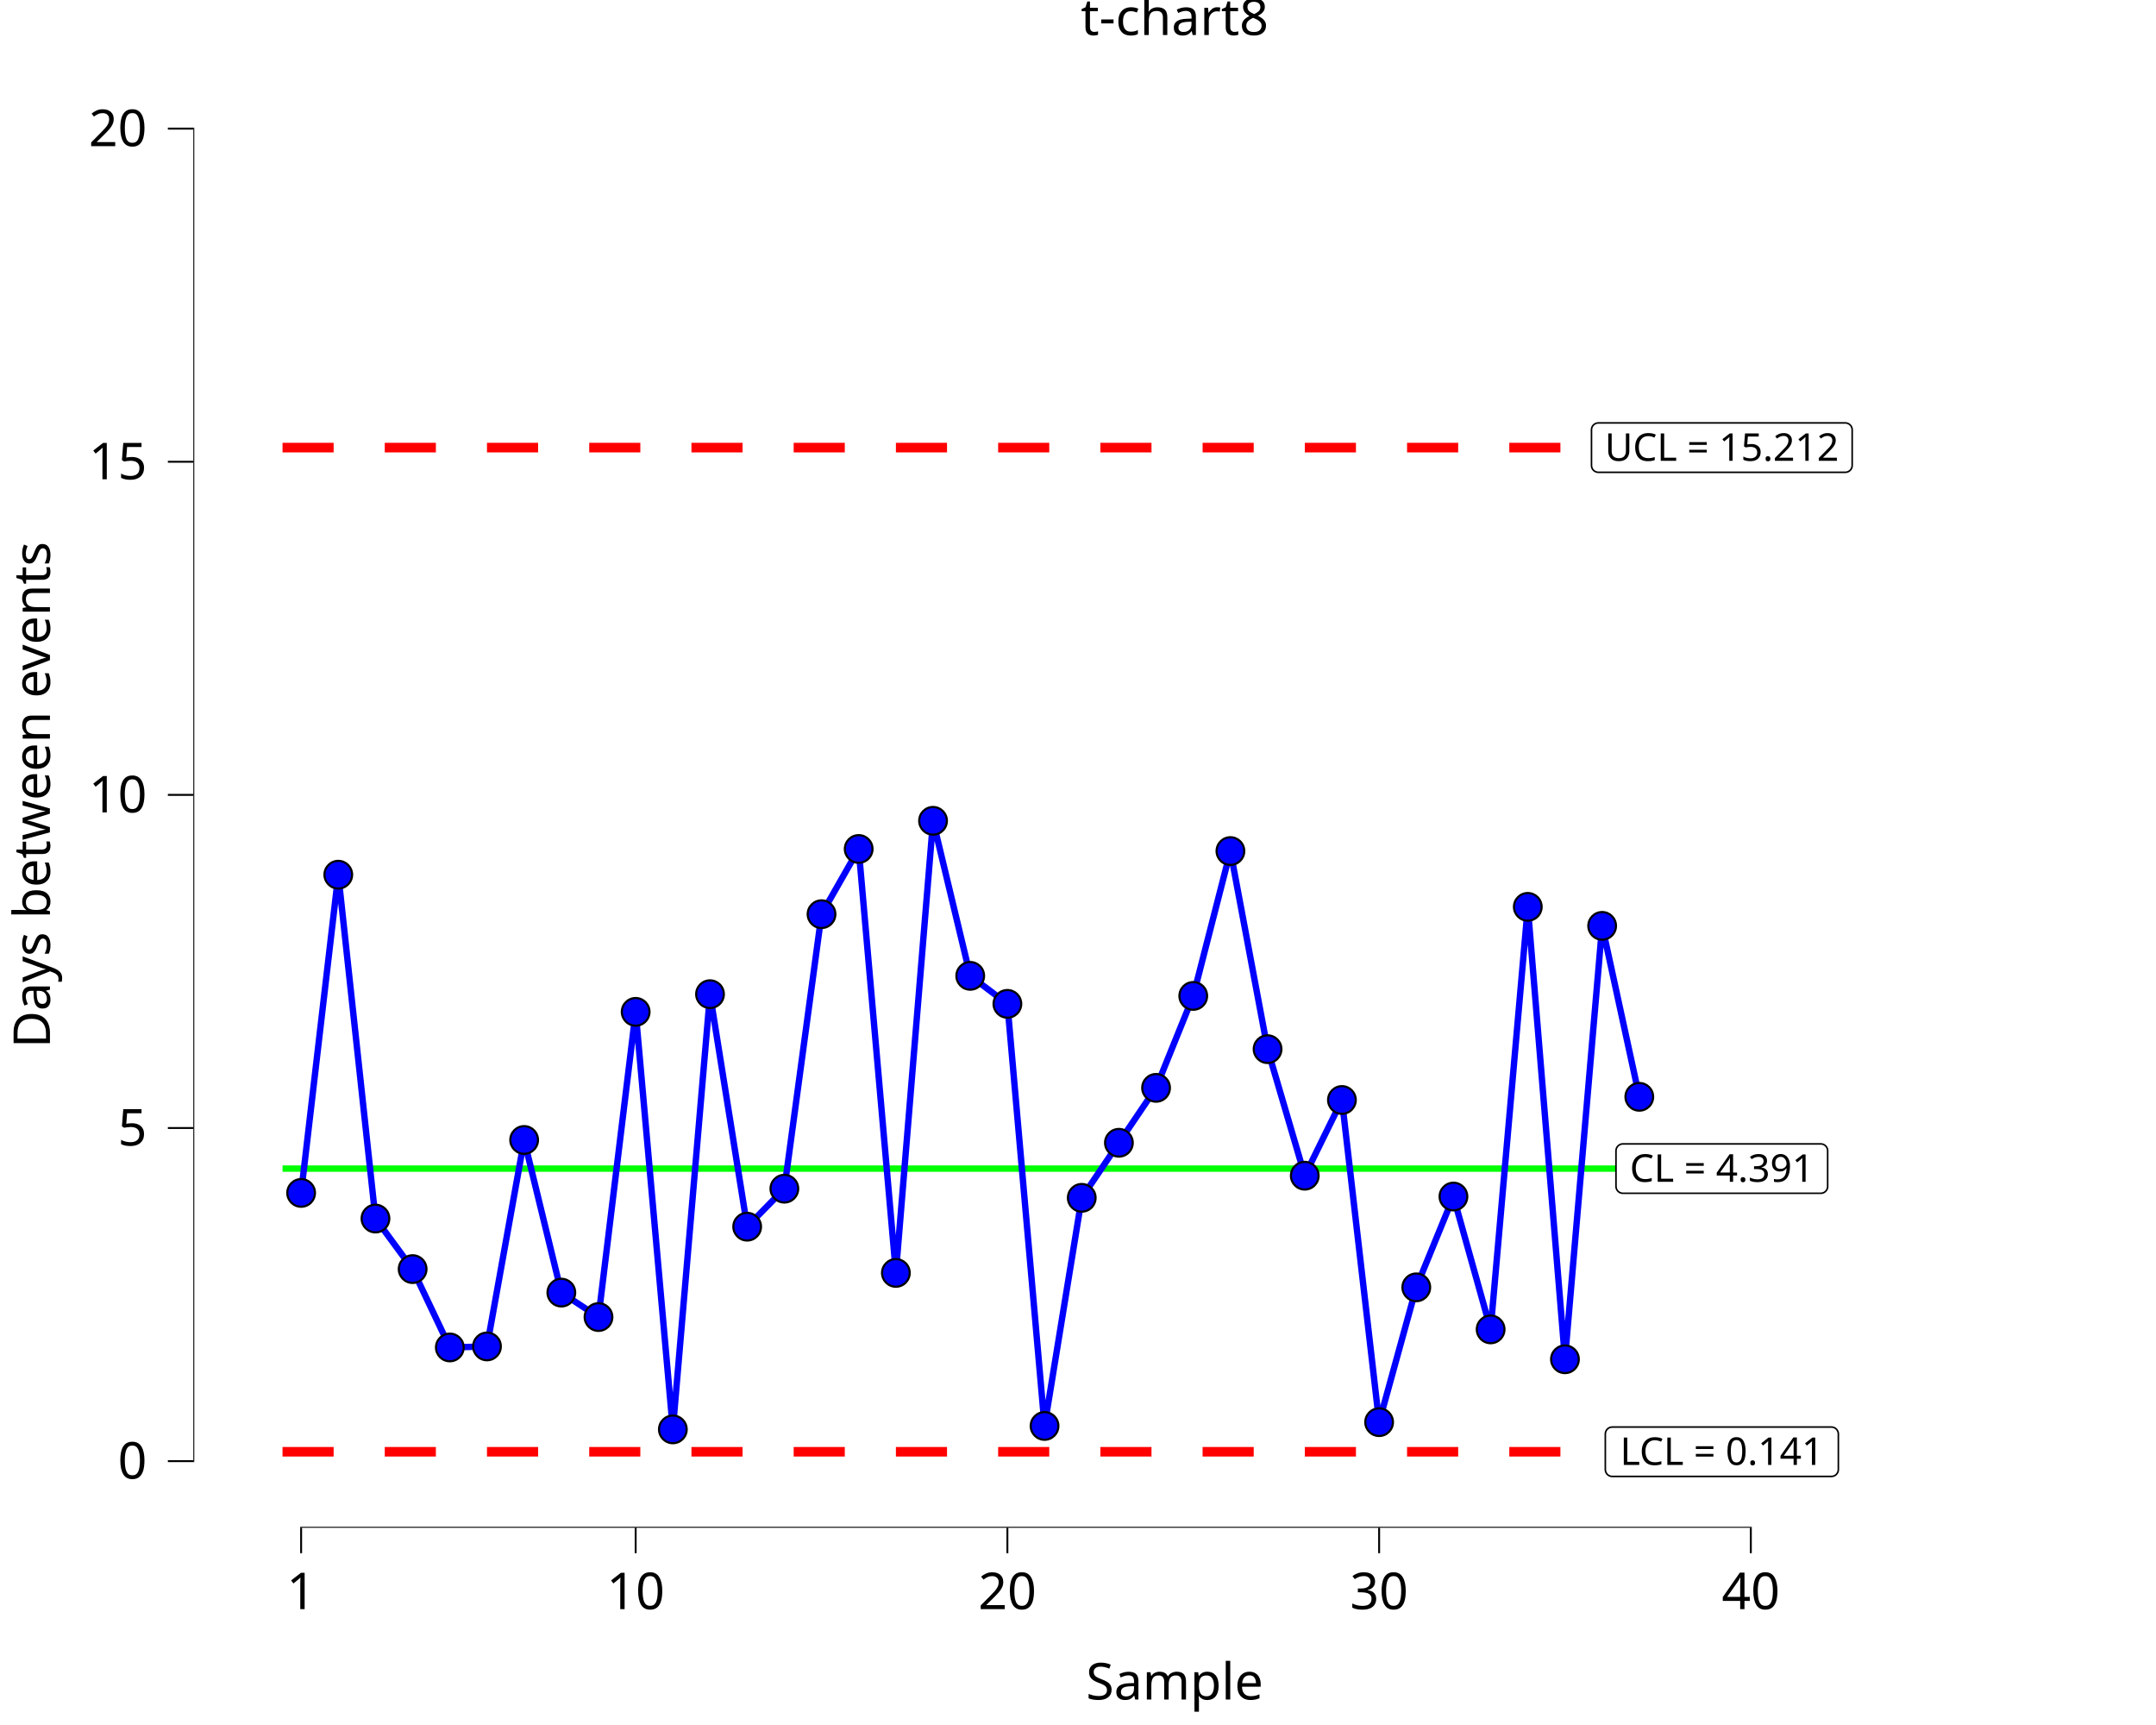
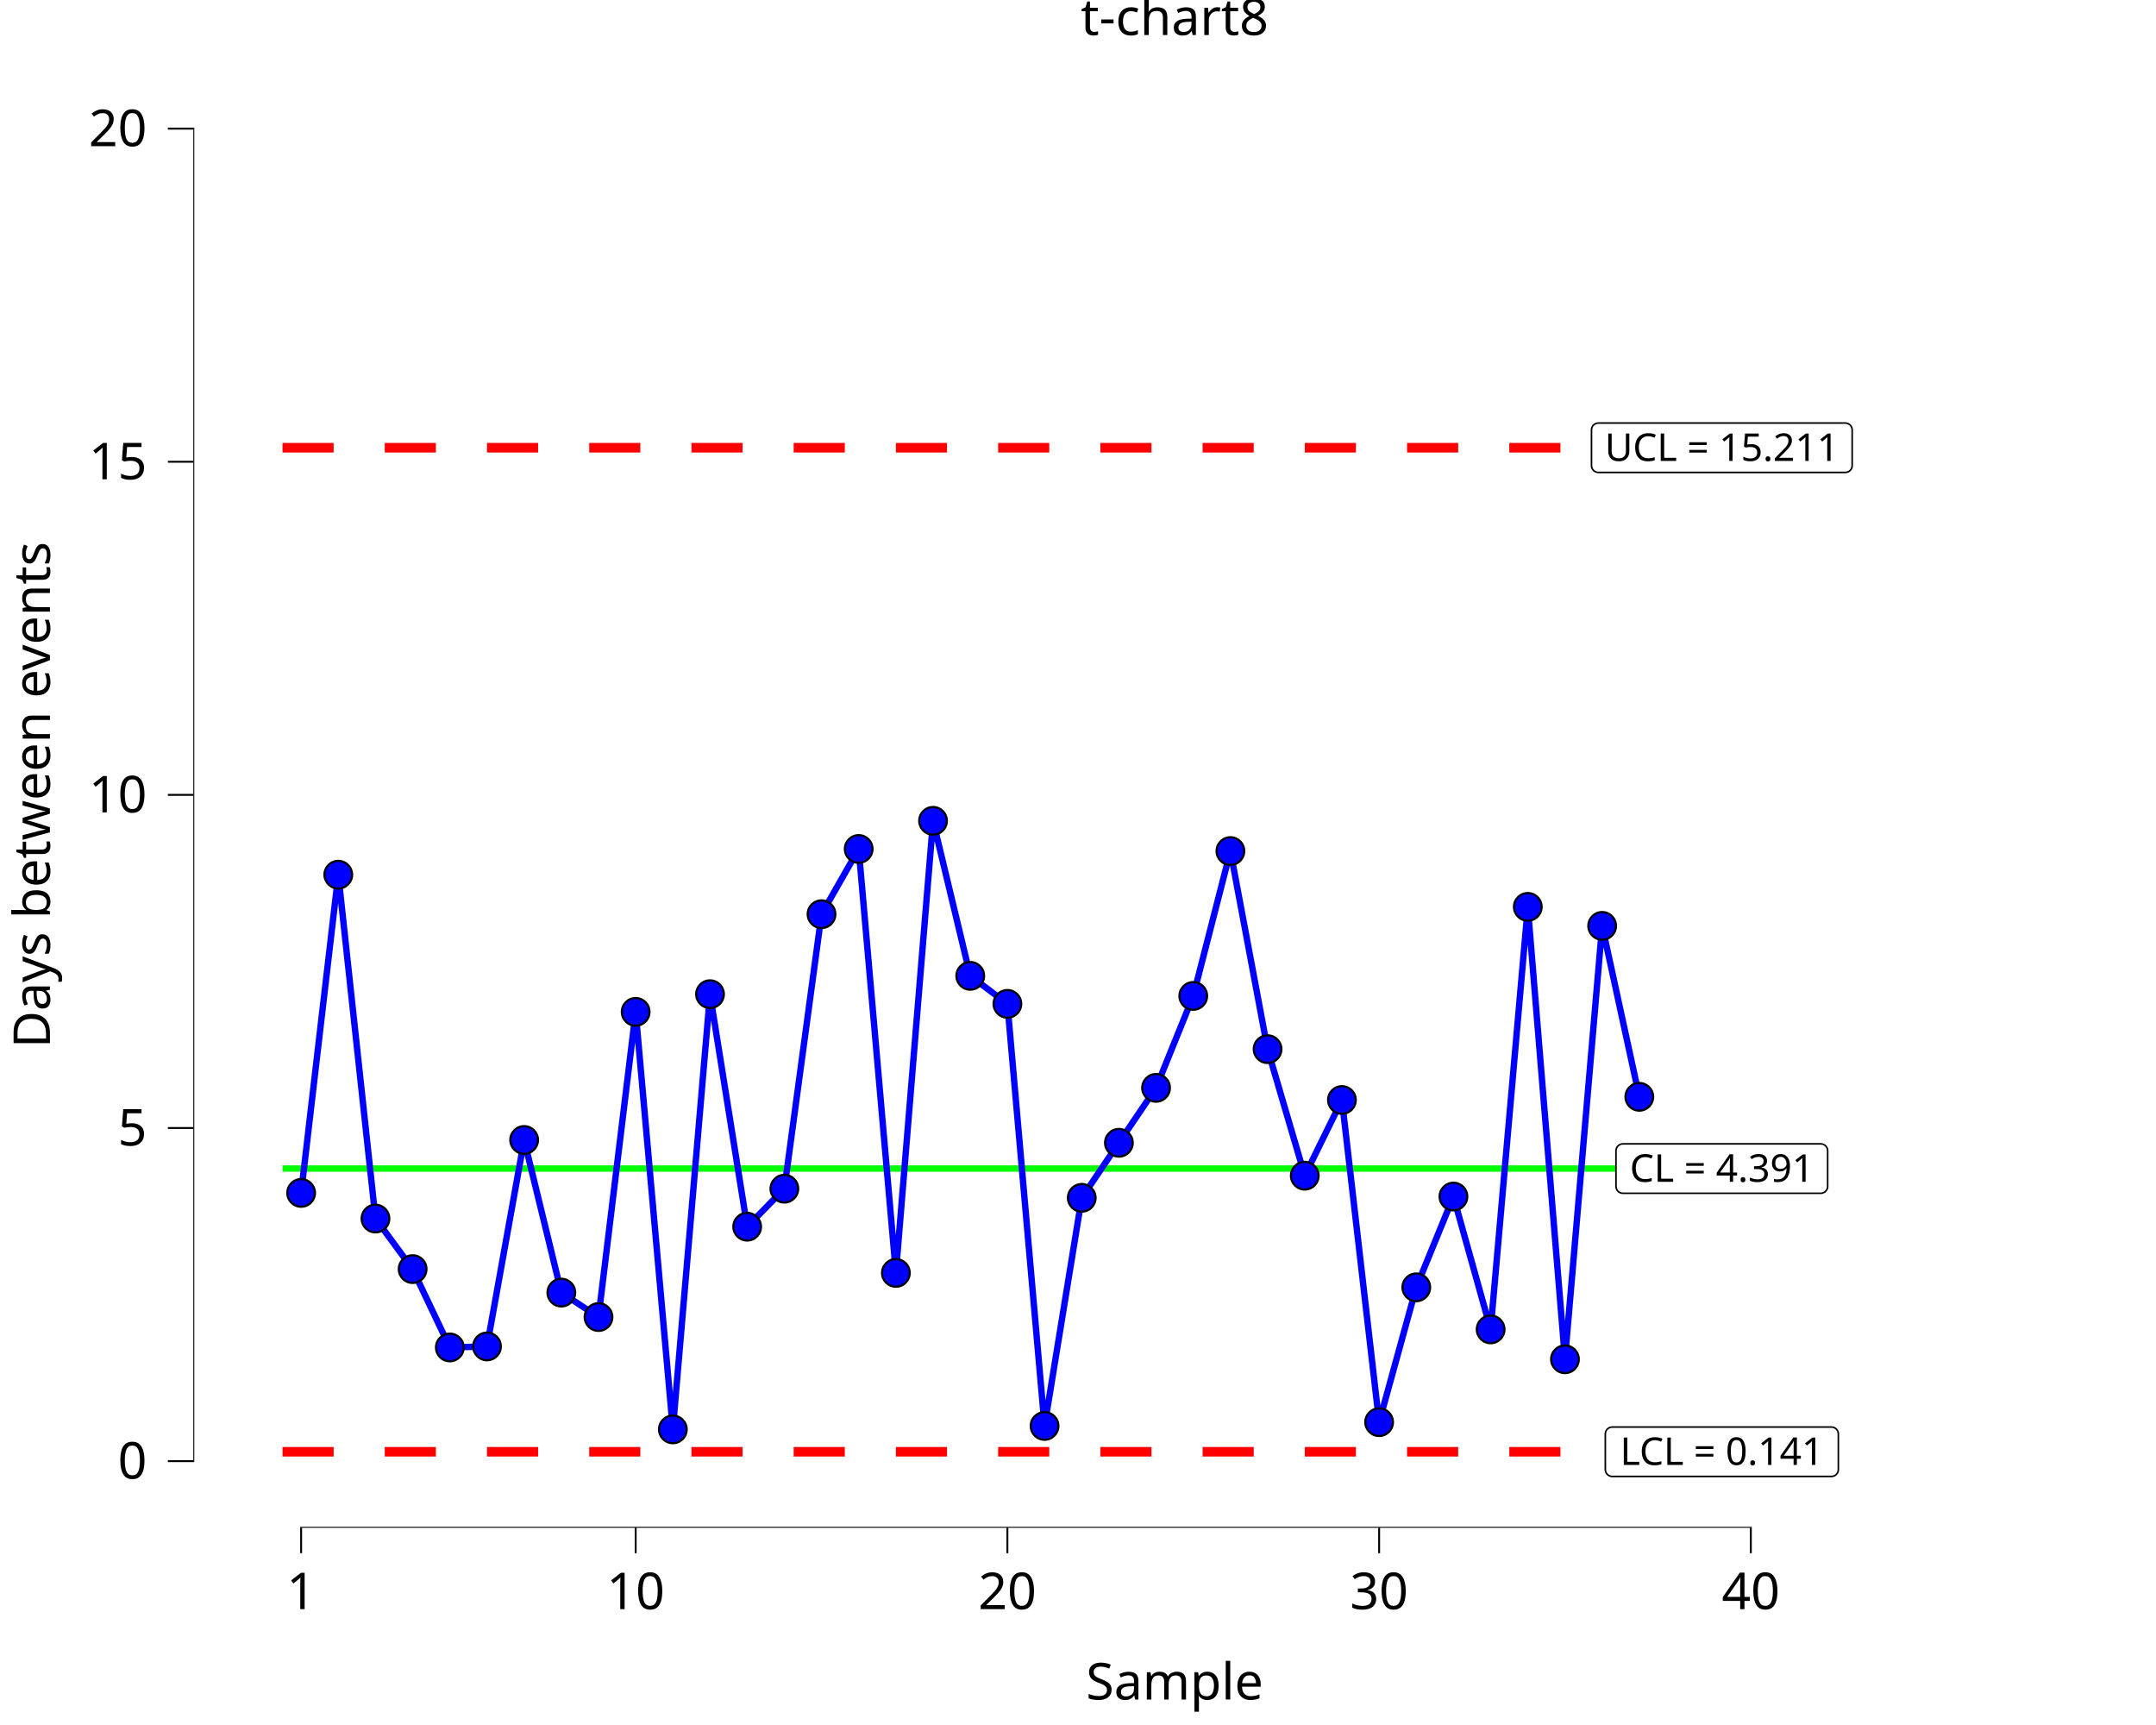
<svg xmlns="http://www.w3.org/2000/svg" class="svglite" data-engine-version="2.0" width="720.00pt" height="576.00pt" viewBox="0 0 720.00 576.00">
  <defs>
    <style type="text/css">
    .svglite line, .svglite polyline, .svglite polygon, .svglite path, .svglite rect, .svglite circle {
      fill: none;
      stroke: #000000;
      stroke-linecap: round;
      stroke-linejoin: round;
      stroke-miterlimit: 10.00;
    }
  </style>
  </defs>
  <rect width="100%" height="100%" style="stroke: none; fill: #FFFFFF;" />
  <defs>
    <clipPath id="cpMC4wMHw3MjAuMDB8MC4wMHw1NzYuMDA=">
      <rect x="0.00" y="0.00" width="720.00" height="576.00" />
    </clipPath>
  </defs>
  <g clip-path="url(#cpMC4wMHw3MjAuMDB8MC4wMHw1NzYuMDA=)">
    <rect x="-0" y="0.00" width="720.00" height="576.00" style="stroke-width: 10.67; stroke: none;" />
  </g>
  <defs>
    <clipPath id="cpNjQuNTZ8NzIwLjAwfDIwLjcxfDUxMC4xNA==">
      <rect x="64.56" y="20.71" width="655.44" height="489.43" />
    </clipPath>
  </defs>
  <g clip-path="url(#cpNjQuNTZ8NzIwLjAwfDIwLjcxfDUxMC4xNA==)">
    <rect x="64.56" y="20.71" width="655.44" height="489.43" style="stroke-width: 10.67; stroke: none;" />
-     <polyline points="94.35,390.21 106.77,390.21 106.77,390.21 119.18,390.21 119.18,390.21 131.59,390.21 131.59,390.21 144.01,390.21 144.01,390.21 156.42,390.21 156.42,390.21 168.84,390.21 168.84,390.21 181.25,390.21 181.25,390.21 193.66,390.21 193.66,390.21 206.08,390.21 206.08,390.21 218.49,390.21 218.49,390.21 230.90,390.21 230.90,390.21 243.32,390.21 243.32,390.21 255.73,390.21 255.73,390.21 268.14,390.21 268.14,390.21 280.56,390.21 280.56,390.21 292.97,390.21 292.97,390.21 305.39,390.21 305.39,390.21 317.80,390.21 317.80,390.21 330.21,390.21 330.21,390.21 342.63,390.21 342.63,390.21 355.04,390.21 355.04,390.21 367.45,390.21 367.45,390.21 379.87,390.21 379.87,390.21 392.28,390.21 392.28,390.21 404.69,390.21 404.69,390.21 417.11,390.21 417.11,390.21 429.52,390.21 429.52,390.21 441.94,390.21 441.94,390.21 454.35,390.21 454.35,390.21 466.76,390.21 466.76,390.21 479.18,390.21 479.18,390.21 491.59,390.21 491.59,390.21 504.00,390.21 504.00,390.21 516.42,390.21 516.42,390.21 528.83,390.21 528.83,390.21 541.24,390.21 541.24,390.21 553.66,390.21 553.66,390.21 " style="stroke-width: 2.13; stroke: #00FF00; stroke-linecap: butt;" />
-     <polyline points="94.35,149.46 106.77,149.46 106.77,149.46 119.18,149.46 119.18,149.46 131.59,149.46 131.59,149.46 144.01,149.46 144.01,149.46 156.42,149.46 156.42,149.46 168.84,149.46 168.84,149.46 181.25,149.46 181.25,149.46 193.66,149.46 193.66,149.46 206.08,149.46 206.08,149.46 218.49,149.46 218.49,149.46 230.90,149.46 230.90,149.46 243.32,149.46 243.32,149.46 255.73,149.46 255.73,149.46 268.14,149.46 268.14,149.46 280.56,149.46 280.56,149.46 292.97,149.46 292.97,149.46 305.39,149.46 305.39,149.46 317.80,149.46 317.80,149.46 330.21,149.46 330.21,149.46 342.63,149.46 342.63,149.46 355.04,149.46 355.04,149.46 367.45,149.46 367.45,149.46 379.87,149.46 379.87,149.46 392.28,149.46 392.28,149.46 404.69,149.46 404.69,149.46 417.11,149.46 417.11,149.46 429.52,149.46 429.52,149.46 441.94,149.46 441.94,149.46 454.35,149.46 454.35,149.46 466.76,149.46 466.76,149.46 479.18,149.46 479.18,149.46 491.59,149.46 491.59,149.46 504.00,149.46 504.00,149.46 516.42,149.46 516.42,149.46 528.83,149.46 528.83,149.46 541.24,149.46 541.24,149.46 553.66,149.46 553.66,149.46 " style="stroke-width: 3.20; stroke: #FF0000; stroke-dasharray: 17.07,17.07; stroke-linecap: butt;" />
+     <polyline points="94.35,390.20 106.77,390.20 106.77,390.20 119.18,390.20 119.18,390.20 131.59,390.20 131.59,390.20 144.01,390.20 144.01,390.20 156.42,390.20 156.42,390.20 168.84,390.20 168.84,390.20 181.25,390.20 181.25,390.20 193.66,390.20 193.66,390.20 206.08,390.20 206.08,390.20 218.49,390.20 218.49,390.20 230.90,390.20 230.90,390.20 243.32,390.20 243.32,390.20 255.73,390.20 255.73,390.20 268.14,390.20 268.14,390.20 280.56,390.20 280.56,390.20 292.97,390.20 292.97,390.20 305.39,390.20 305.39,390.20 317.80,390.20 317.80,390.20 330.21,390.20 330.21,390.20 342.63,390.20 342.63,390.20 355.04,390.20 355.04,390.20 367.45,390.20 367.45,390.20 379.87,390.20 379.87,390.20 392.28,390.20 392.28,390.20 404.69,390.20 404.69,390.20 417.11,390.20 417.11,390.20 429.52,390.20 429.52,390.20 441.94,390.20 441.94,390.20 454.35,390.20 454.35,390.20 466.76,390.20 466.76,390.20 479.18,390.20 479.18,390.20 491.59,390.20 491.59,390.20 504.00,390.20 504.00,390.20 516.42,390.20 516.42,390.20 528.83,390.20 528.83,390.20 541.24,390.20 541.24,390.20 553.66,390.20 553.66,390.20 " style="stroke-width: 2.13; stroke: #00FF00; stroke-linecap: butt;" />
+     <polyline points="94.35,149.50 106.77,149.50 106.77,149.50 119.18,149.50 119.18,149.50 131.59,149.50 131.59,149.50 144.01,149.50 144.01,149.50 156.42,149.50 156.42,149.50 168.84,149.50 168.84,149.50 181.25,149.50 181.25,149.50 193.66,149.50 193.66,149.50 206.08,149.50 206.08,149.50 218.49,149.50 218.49,149.50 230.90,149.50 230.90,149.50 243.32,149.50 243.32,149.50 255.73,149.50 255.73,149.50 268.14,149.50 268.14,149.50 280.56,149.50 280.56,149.50 292.97,149.50 292.97,149.50 305.39,149.50 305.39,149.50 317.80,149.50 317.80,149.50 330.21,149.50 330.21,149.50 342.63,149.50 342.63,149.50 355.04,149.50 355.04,149.50 367.45,149.50 367.45,149.50 379.87,149.50 379.87,149.50 392.28,149.50 392.28,149.50 404.69,149.50 404.69,149.50 417.11,149.50 417.11,149.50 429.52,149.50 429.52,149.50 441.94,149.50 441.94,149.50 454.35,149.50 454.35,149.50 466.76,149.50 466.76,149.50 479.18,149.50 479.18,149.50 491.59,149.50 491.59,149.50 504.00,149.50 504.00,149.50 516.42,149.50 516.42,149.50 528.83,149.50 528.83,149.50 541.24,149.50 541.24,149.50 553.66,149.50 553.66,149.50 " style="stroke-width: 3.20; stroke: #FF0000; stroke-dasharray: 17.07,17.07; stroke-linecap: butt;" />
    <polyline points="94.35,484.76 106.77,484.76 106.77,484.76 119.18,484.76 119.18,484.76 131.59,484.76 131.59,484.76 144.01,484.76 144.01,484.76 156.42,484.76 156.42,484.76 168.84,484.76 168.84,484.76 181.25,484.76 181.25,484.76 193.66,484.76 193.66,484.76 206.08,484.76 206.08,484.76 218.49,484.76 218.49,484.76 230.90,484.76 230.90,484.76 243.32,484.76 243.32,484.76 255.73,484.76 255.73,484.76 268.14,484.76 268.14,484.76 280.56,484.76 280.56,484.76 292.97,484.76 292.97,484.76 305.39,484.76 305.39,484.76 317.80,484.76 317.80,484.76 330.21,484.76 330.21,484.76 342.63,484.76 342.63,484.76 355.04,484.76 355.04,484.76 367.45,484.76 367.45,484.76 379.87,484.76 379.87,484.76 392.28,484.76 392.28,484.76 404.69,484.76 404.69,484.76 417.11,484.76 417.11,484.76 429.52,484.76 429.52,484.76 441.94,484.76 441.94,484.76 454.35,484.76 454.35,484.76 466.76,484.76 466.76,484.76 479.18,484.76 479.18,484.76 491.59,484.76 491.59,484.76 504.00,484.76 504.00,484.76 516.42,484.76 516.42,484.76 528.83,484.76 528.83,484.76 541.24,484.76 541.24,484.76 553.66,484.76 553.66,484.76 " style="stroke-width: 3.20; stroke: #FF0000; stroke-dasharray: 17.07,17.07; stroke-linecap: butt;" />
-     <polygon points="541.97,398.45 608.05,398.45 607.96,398.45 608.33,398.44 608.69,398.36 609.04,398.23 609.36,398.05 609.65,397.81 609.89,397.53 610.09,397.22 610.24,396.88 610.33,396.52 610.35,396.15 610.35,396.15 610.35,384.27 610.35,384.27 610.33,383.90 610.24,383.54 610.09,383.19 609.89,382.88 609.65,382.60 609.36,382.37 609.04,382.18 608.69,382.05 608.33,381.98 608.05,381.96 541.97,381.96 542.25,381.98 541.87,381.96 541.51,382.01 541.15,382.11 540.82,382.27 540.51,382.48 540.24,382.74 540.02,383.03 539.85,383.36 539.73,383.71 539.67,384.08 539.66,384.27 539.66,396.15 539.67,395.96 539.67,396.33 539.73,396.70 539.85,397.05 540.02,397.38 540.24,397.68 540.51,397.93 540.82,398.15 541.15,398.30 541.51,398.41 541.87,398.45 " style="stroke-width: 0.53; fill: #FFFFFF;" />
+     <polygon points="541.97,398.45 608.05,398.45 607.96,398.45 608.33,398.43 608.69,398.36 609.04,398.22 609.36,398.04 609.65,397.80 609.89,397.53 610.09,397.21 610.24,396.87 610.33,396.51 610.35,396.14 610.35,396.14 610.35,384.26 610.35,384.26 610.33,383.89 610.24,383.53 610.09,383.19 609.89,382.87 609.65,382.60 609.36,382.36 609.04,382.18 608.69,382.04 608.33,381.97 608.05,381.95 541.97,381.95 542.25,381.97 541.87,381.95 541.51,382.00 541.15,382.10 540.82,382.26 540.51,382.47 540.24,382.73 540.02,383.03 539.85,383.35 539.73,383.71 539.67,384.07 539.66,384.26 539.66,396.14 539.67,395.96 539.67,396.33 539.73,396.69 539.85,397.05 540.02,397.37 540.24,397.67 540.51,397.93 540.82,398.14 541.15,398.30 541.51,398.40 541.87,398.45 " style="stroke-width: 0.53; fill: #FFFFFF;" />
    <text x="575.01" y="394.61" text-anchor="middle" style="font-size: 12.80px; font-family: sans;" textLength="63.01px" lengthAdjust="spacingAndGlyphs">CL = 4.391</text>
-     <polygon points="538.41,493.00 611.61,493.00 611.52,493.00 611.89,492.99 612.25,492.91 612.60,492.78 612.92,492.60 613.21,492.36 613.45,492.08 613.65,491.77 613.80,491.43 613.89,491.07 613.92,490.70 613.92,490.70 613.92,478.82 613.92,478.82 613.89,478.45 613.80,478.09 613.65,477.74 613.45,477.43 613.21,477.15 612.92,476.92 612.60,476.73 612.25,476.60 611.89,476.53 611.61,476.51 538.41,476.51 538.68,476.53 538.31,476.51 537.95,476.56 537.59,476.66 537.25,476.82 536.95,477.03 536.68,477.29 536.46,477.58 536.29,477.91 536.17,478.26 536.11,478.63 536.10,478.82 536.10,490.70 536.11,490.51 536.11,490.89 536.17,491.25 536.29,491.60 536.46,491.93 536.68,492.23 536.95,492.49 537.25,492.70 537.59,492.85 537.95,492.96 538.31,493.00 " style="stroke-width: 0.53; fill: #FFFFFF;" />
+     <polygon points="538.41,493.00 611.61,493.00 611.52,493.00 611.89,492.99 612.25,492.91 612.60,492.78 612.92,492.59 613.21,492.36 613.45,492.08 613.65,491.77 613.80,491.43 613.89,491.07 613.92,490.70 613.92,490.70 613.92,478.81 613.92,478.81 613.89,478.44 613.80,478.08 613.65,477.74 613.45,477.43 613.21,477.15 612.92,476.92 612.60,476.73 612.25,476.60 611.89,476.53 611.61,476.51 538.41,476.51 538.68,476.53 538.31,476.51 537.95,476.56 537.59,476.66 537.25,476.82 536.95,477.03 536.68,477.29 536.46,477.58 536.29,477.91 536.17,478.26 536.11,478.63 536.10,478.81 536.10,490.70 536.11,490.51 536.11,490.88 536.17,491.25 536.29,491.60 536.46,491.93 536.68,492.23 536.95,492.48 537.25,492.69 537.59,492.85 537.95,492.96 538.31,493.00 " style="stroke-width: 0.53; fill: #FFFFFF;" />
    <text x="575.01" y="489.16" text-anchor="middle" style="font-size: 12.80px; font-family: sans;" textLength="70.13px" lengthAdjust="spacingAndGlyphs">LCL = 0.141</text>
-     <polygon points="533.78,157.71 616.24,157.71 616.14,157.71 616.51,157.69 616.88,157.62 617.22,157.49 617.54,157.30 617.83,157.07 618.08,156.79 618.28,156.48 618.42,156.14 618.51,155.78 618.54,155.41 618.54,155.41 618.54,143.52 618.54,143.52 618.51,143.15 618.42,142.79 618.28,142.45 618.08,142.14 617.83,141.86 617.54,141.63 617.22,141.44 616.88,141.31 616.51,141.23 616.24,141.22 533.78,141.22 534.06,141.23 533.69,141.22 533.32,141.26 532.96,141.37 532.63,141.53 532.32,141.74 532.06,141.99 531.83,142.29 531.66,142.62 531.54,142.97 531.49,143.34 531.48,143.52 531.48,155.41 531.49,155.22 531.49,155.59 531.54,155.96 531.66,156.31 531.83,156.64 532.06,156.94 532.32,157.19 532.63,157.40 532.96,157.56 533.32,157.66 533.69,157.71 " style="stroke-width: 0.53; fill: #FFFFFF;" />
-     <text x="575.01" y="153.87" text-anchor="middle" style="font-size: 12.80px; font-family: sans;" textLength="79.38px" lengthAdjust="spacingAndGlyphs">UCL = 15.212</text>
+     <polygon points="533.78,157.75 616.24,157.75 616.14,157.75 616.51,157.73 616.88,157.66 617.22,157.53 617.54,157.34 617.83,157.11 618.08,156.83 618.28,156.52 618.42,156.18 618.51,155.82 618.54,155.45 618.54,155.45 618.54,143.56 618.54,143.56 618.51,143.19 618.42,142.83 618.28,142.49 618.08,142.18 617.83,141.90 617.54,141.67 617.22,141.48 616.88,141.35 616.51,141.27 616.24,141.26 533.78,141.26 534.06,141.27 533.69,141.26 533.32,141.30 532.96,141.41 532.63,141.57 532.32,141.78 532.06,142.03 531.83,142.33 531.66,142.66 531.54,143.01 531.49,143.38 531.48,143.56 531.48,155.45 531.49,155.26 531.49,155.63 531.54,156.00 531.66,156.35 531.83,156.68 532.06,156.97 532.32,157.23 532.63,157.44 532.96,157.60 533.32,157.70 533.69,157.75 " style="stroke-width: 0.53; fill: #FFFFFF;" />
+     <text x="575.01" y="153.91" text-anchor="middle" style="font-size: 12.80px; font-family: sans;" textLength="79.38px" lengthAdjust="spacingAndGlyphs">UCL = 15.211</text>
    <polyline points="100.56,398.33 112.97,292.07 125.39,406.89 137.80,423.77 150.22,449.93 162.63,449.59 175.04,380.65 187.46,431.62 199.87,439.78 212.28,337.87 224.70,477.29 237.11,331.97 249.52,409.61 261.94,396.92 274.35,305.26 286.76,283.48 299.18,425.04 311.59,274.08 324.01,325.85 336.42,335.20 348.83,476.14 361.25,399.97 373.66,381.59 386.07,363.25 398.49,332.55 410.90,284.18 423.31,350.33 435.73,392.58 448.14,367.30 460.56,474.88 472.97,429.86 485.38,399.54 497.80,443.90 510.21,302.81 522.62,453.88 535.04,309.16 547.45,366.24 " style="stroke-width: 2.13; stroke: #0000FF; stroke-linecap: butt;" />
    <circle cx="100.56" cy="398.33" r="4.62" style="stroke-width: 0.71; fill: #0000FF;" />
    <circle cx="112.97" cy="292.07" r="4.62" style="stroke-width: 0.71; fill: #0000FF;" />
    <circle cx="125.39" cy="406.89" r="4.62" style="stroke-width: 0.71; fill: #0000FF;" />
    <circle cx="137.80" cy="423.77" r="4.62" style="stroke-width: 0.71; fill: #0000FF;" />
    <circle cx="150.22" cy="449.93" r="4.62" style="stroke-width: 0.71; fill: #0000FF;" />
    <circle cx="162.63" cy="449.59" r="4.62" style="stroke-width: 0.71; fill: #0000FF;" />
    <circle cx="175.04" cy="380.65" r="4.62" style="stroke-width: 0.71; fill: #0000FF;" />
    <circle cx="187.46" cy="431.62" r="4.62" style="stroke-width: 0.71; fill: #0000FF;" />
    <circle cx="199.87" cy="439.78" r="4.62" style="stroke-width: 0.71; fill: #0000FF;" />
    <circle cx="212.28" cy="337.87" r="4.62" style="stroke-width: 0.71; fill: #0000FF;" />
    <circle cx="224.70" cy="477.29" r="4.62" style="stroke-width: 0.71; fill: #0000FF;" />
    <circle cx="237.11" cy="331.97" r="4.62" style="stroke-width: 0.71; fill: #0000FF;" />
    <circle cx="249.52" cy="409.61" r="4.62" style="stroke-width: 0.71; fill: #0000FF;" />
    <circle cx="261.94" cy="396.92" r="4.62" style="stroke-width: 0.71; fill: #0000FF;" />
    <circle cx="274.35" cy="305.26" r="4.62" style="stroke-width: 0.71; fill: #0000FF;" />
    <circle cx="286.76" cy="283.48" r="4.62" style="stroke-width: 0.71; fill: #0000FF;" />
    <circle cx="299.18" cy="425.04" r="4.62" style="stroke-width: 0.71; fill: #0000FF;" />
    <circle cx="311.59" cy="274.08" r="4.62" style="stroke-width: 0.71; fill: #0000FF;" />
    <circle cx="324.01" cy="325.85" r="4.62" style="stroke-width: 0.71; fill: #0000FF;" />
    <circle cx="336.42" cy="335.20" r="4.62" style="stroke-width: 0.71; fill: #0000FF;" />
    <circle cx="348.83" cy="476.14" r="4.62" style="stroke-width: 0.71; fill: #0000FF;" />
    <circle cx="361.25" cy="399.97" r="4.62" style="stroke-width: 0.71; fill: #0000FF;" />
    <circle cx="373.66" cy="381.59" r="4.62" style="stroke-width: 0.71; fill: #0000FF;" />
    <circle cx="386.07" cy="363.25" r="4.62" style="stroke-width: 0.71; fill: #0000FF;" />
    <circle cx="398.49" cy="332.55" r="4.62" style="stroke-width: 0.71; fill: #0000FF;" />
    <circle cx="410.90" cy="284.18" r="4.62" style="stroke-width: 0.71; fill: #0000FF;" />
    <circle cx="423.31" cy="350.33" r="4.62" style="stroke-width: 0.71; fill: #0000FF;" />
    <circle cx="435.73" cy="392.58" r="4.62" style="stroke-width: 0.71; fill: #0000FF;" />
    <circle cx="448.14" cy="367.30" r="4.62" style="stroke-width: 0.71; fill: #0000FF;" />
    <circle cx="460.56" cy="474.88" r="4.62" style="stroke-width: 0.71; fill: #0000FF;" />
    <circle cx="472.97" cy="429.86" r="4.62" style="stroke-width: 0.71; fill: #0000FF;" />
    <circle cx="485.38" cy="399.54" r="4.62" style="stroke-width: 0.71; fill: #0000FF;" />
    <circle cx="497.80" cy="443.90" r="4.62" style="stroke-width: 0.71; fill: #0000FF;" />
    <circle cx="510.21" cy="302.81" r="4.62" style="stroke-width: 0.71; fill: #0000FF;" />
    <circle cx="522.62" cy="453.88" r="4.62" style="stroke-width: 0.71; fill: #0000FF;" />
    <circle cx="535.04" cy="309.16" r="4.62" style="stroke-width: 0.71; fill: #0000FF;" />
    <circle cx="547.45" cy="366.24" r="4.62" style="stroke-width: 0.71; fill: #0000FF;" />
    <line x1="100.24" y1="510.14" x2="585.01" y2="510.14" style="stroke-width: 0.64; stroke-linecap: butt;" />
    <line x1="64.56" y1="488.21" x2="64.56" y2="42.64" style="stroke-width: 0.64; stroke-linecap: butt;" />
    <rect x="64.56" y="20.71" width="655.44" height="489.43" style="stroke-width: 0.00; stroke: none;" />
  </g>
  <g clip-path="url(#cpMC4wMHw3MjAuMDB8MC4wMHw1NzYuMDA=)">
    <polyline points="64.56,510.14 64.56,20.71 " style="stroke-width: 0.00; stroke: none; stroke-linecap: butt;" />
    <text x="49.08" y="493.74" text-anchor="end" style="font-size: 17.00px; font-family: sans;" textLength="9.46px" lengthAdjust="spacingAndGlyphs">0</text>
    <text x="49.08" y="382.51" text-anchor="end" style="font-size: 17.00px; font-family: sans;" textLength="9.46px" lengthAdjust="spacingAndGlyphs">5</text>
    <text x="49.08" y="271.27" text-anchor="end" style="font-size: 17.00px; font-family: sans;" textLength="18.91px" lengthAdjust="spacingAndGlyphs">10</text>
    <text x="49.08" y="160.04" text-anchor="end" style="font-size: 17.00px; font-family: sans;" textLength="18.91px" lengthAdjust="spacingAndGlyphs">15</text>
    <text x="49.08" y="48.80" text-anchor="end" style="font-size: 17.00px; font-family: sans;" textLength="18.91px" lengthAdjust="spacingAndGlyphs">20</text>
    <polyline points="56.06,487.89 64.56,487.89 " style="stroke-width: 0.64; stroke-linecap: butt;" />
    <polyline points="56.06,376.66 64.56,376.66 " style="stroke-width: 0.64; stroke-linecap: butt;" />
    <polyline points="56.06,265.42 64.56,265.42 " style="stroke-width: 0.64; stroke-linecap: butt;" />
    <polyline points="56.06,154.19 64.56,154.19 " style="stroke-width: 0.64; stroke-linecap: butt;" />
    <polyline points="56.06,42.95 64.56,42.95 " style="stroke-width: 0.64; stroke-linecap: butt;" />
    <polyline points="64.56,510.14 720.00,510.14 " style="stroke-width: 0.00; stroke: none; stroke-linecap: butt;" />
    <polyline points="100.56,518.64 100.56,510.14 " style="stroke-width: 0.64; stroke-linecap: butt;" />
    <polyline points="212.28,518.64 212.28,510.14 " style="stroke-width: 0.64; stroke-linecap: butt;" />
    <polyline points="336.42,518.64 336.42,510.14 " style="stroke-width: 0.64; stroke-linecap: butt;" />
    <polyline points="460.56,518.64 460.56,510.14 " style="stroke-width: 0.64; stroke-linecap: butt;" />
    <polyline points="584.69,518.64 584.69,510.14 " style="stroke-width: 0.64; stroke-linecap: butt;" />
    <text x="100.56" y="537.32" text-anchor="middle" style="font-size: 17.00px; font-family: sans;" textLength="9.46px" lengthAdjust="spacingAndGlyphs">1</text>
    <text x="212.28" y="537.32" text-anchor="middle" style="font-size: 17.00px; font-family: sans;" textLength="18.91px" lengthAdjust="spacingAndGlyphs">10</text>
    <text x="336.42" y="537.32" text-anchor="middle" style="font-size: 17.00px; font-family: sans;" textLength="18.91px" lengthAdjust="spacingAndGlyphs">20</text>
    <text x="460.56" y="537.32" text-anchor="middle" style="font-size: 17.00px; font-family: sans;" textLength="18.91px" lengthAdjust="spacingAndGlyphs">30</text>
    <text x="584.69" y="537.32" text-anchor="middle" style="font-size: 17.00px; font-family: sans;" textLength="18.91px" lengthAdjust="spacingAndGlyphs">40</text>
    <text x="392.28" y="567.49" text-anchor="middle" style="font-size: 17.00px; font-family: sans;" textLength="57.65px" lengthAdjust="spacingAndGlyphs">Sample</text>
    <text transform="translate(16.68,265.42) rotate(-90)" text-anchor="middle" style="font-size: 17.00px; font-family: sans;" textLength="162.58px" lengthAdjust="spacingAndGlyphs">Days between events</text>
    <text x="392.28" y="11.70" text-anchor="middle" style="font-size: 17.00px; font-family: sans;" textLength="57.64px" lengthAdjust="spacingAndGlyphs">t-chart8</text>
  </g>
</svg>
